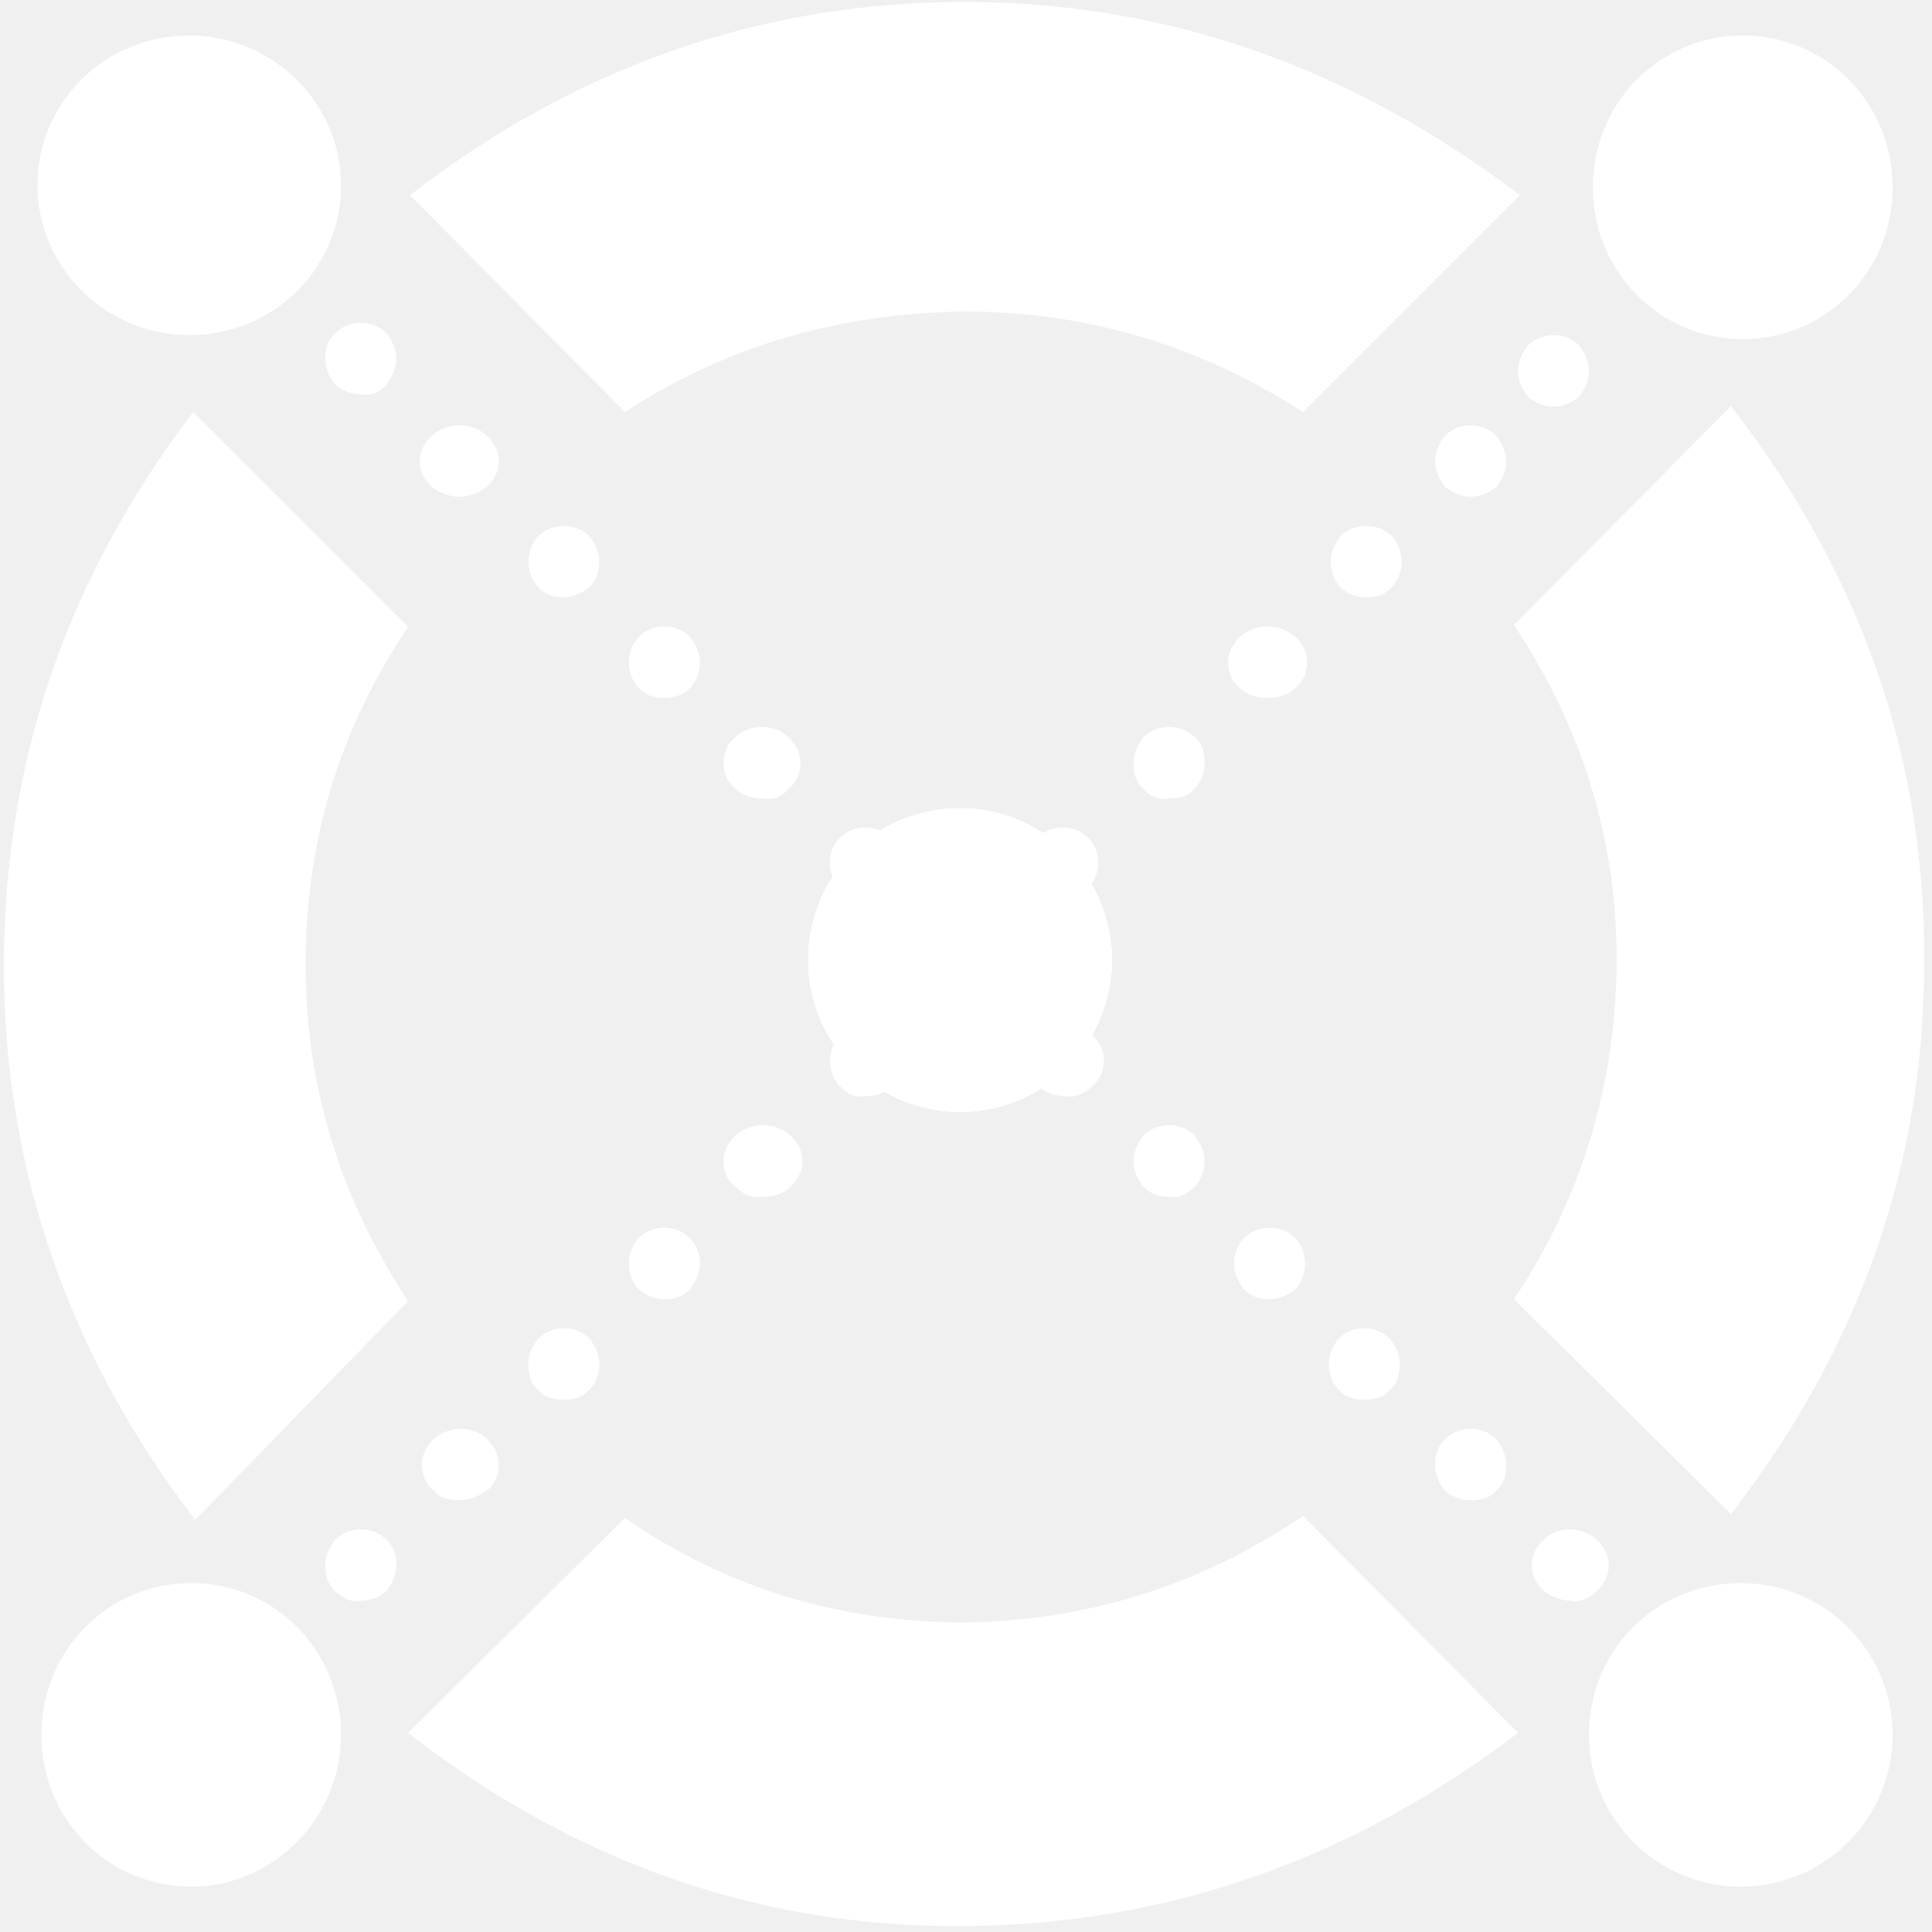
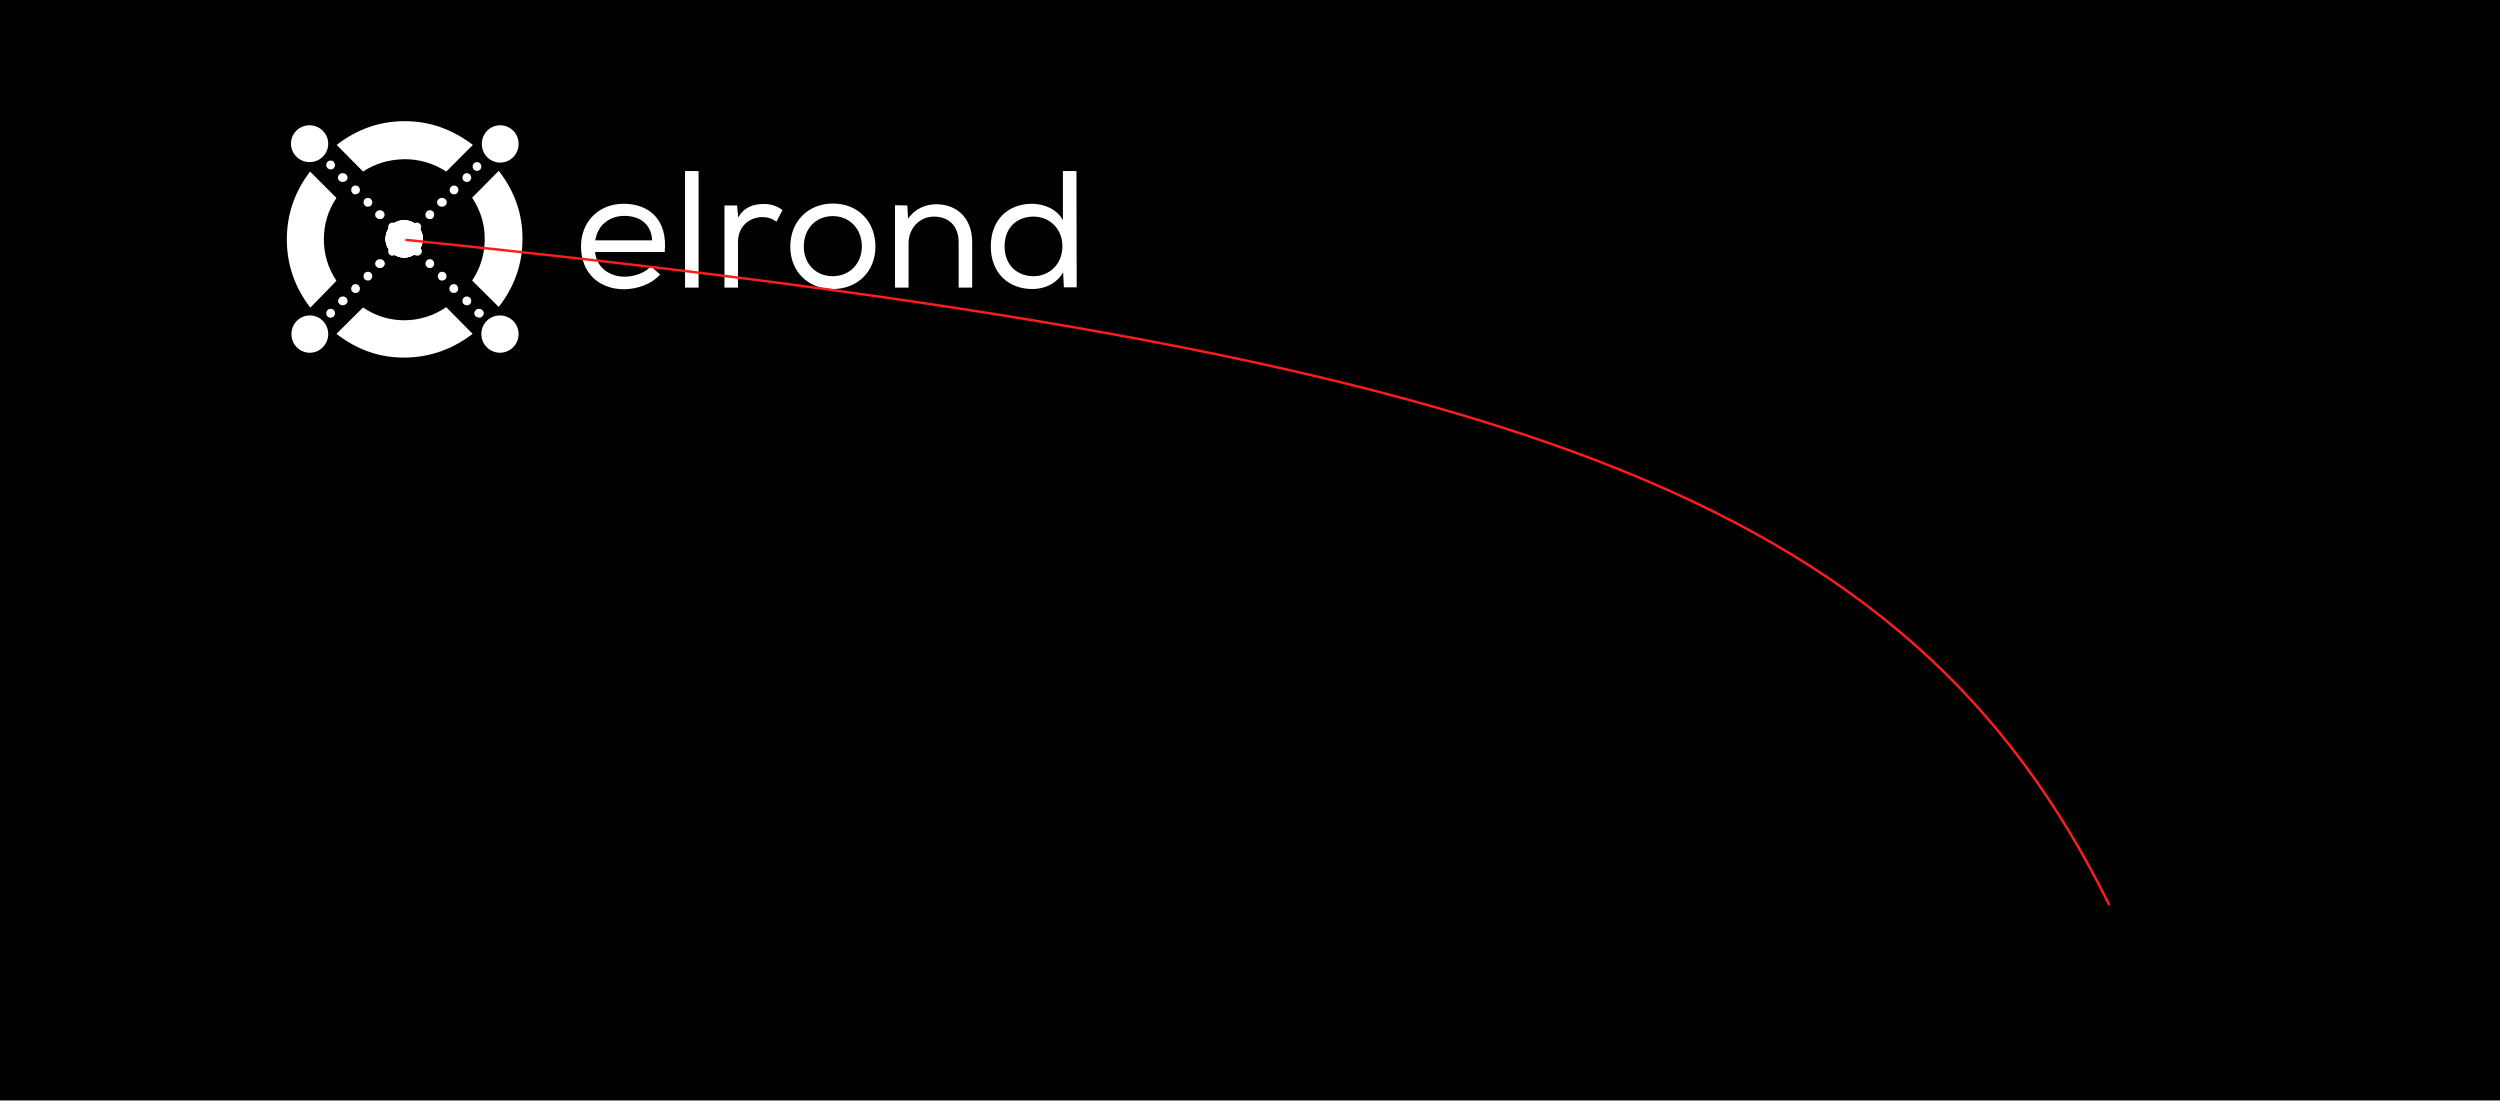
- <svg xmlns="http://www.w3.org/2000/svg" width="98" height="98" viewBox="0 0 98 98" fill="none" id="elrond">
-   <g id="Group">
-     <g id="lines">
-       <g id="topright">
-         <path id="Vector" fill-rule="evenodd" clip-rule="evenodd" d="M73.3 24.7C73 24.3 72.8 23.9 72.8 23.4C72.8 22.9 73 22.5 73.3 22.1C74 21.4 75.2 21.4 75.9 22.1C76.2 22.5 76.4 22.9 76.4 23.4C76.4 23.9 76.2 24.3 75.9 24.7C75.5 25 75.1 25.2 74.6 25.2C74.1 25.2 73.7 25 73.3 24.7Z" fill="white" />
-         <path id="Vector_2" fill-rule="evenodd" clip-rule="evenodd" d="M77.5 20.125C77.2 19.725 77 19.325 77 18.825C77 18.325 77.2 17.925 77.5 17.525C78.2 16.825 79.4 16.825 80.1 17.525C80.4 17.925 80.6 18.325 80.6 18.825C80.6 19.325 80.4 19.725 80.1 20.125C79.7 20.425 79.3 20.625 78.8 20.625C78.3 20.625 77.9 20.425 77.5 20.125Z" fill="white" />
-         <path id="Vector_3" fill-rule="evenodd" clip-rule="evenodd" d="M68 29.8C67.7 29.5 67.5 29 67.5 28.5C67.5 28 67.7 27.6 68 27.2C68.7 26.5 69.9 26.5 70.6 27.2C70.9 27.5 71.1 28 71.1 28.5C71.1 29 70.9 29.4 70.6 29.8C70.2 30.2 69.8 30.3 69.3 30.3C68.8 30.3 68.3 30.1 68 29.8Z" fill="white" />
-         <path id="Vector_4" fill-rule="evenodd" clip-rule="evenodd" d="M62.9 34.9C62.5 34.6 62.3 34.1 62.3 33.6C62.3 33.1 62.5 32.7 62.9 32.3C63.7 31.6 64.9 31.6 65.7 32.3C66.1 32.6 66.3 33.1 66.3 33.6C66.3 34.1 66.1 34.6 65.7 34.9C65.3 35.3 64.8 35.4 64.3 35.4C63.8 35.4 63.3 35.3 62.9 34.9Z" fill="white" />
-         <path id="Vector_5" fill-rule="evenodd" clip-rule="evenodd" d="M58 40C57.6 39.7 57.5 39.2 57.5 38.7C57.5 38.2 57.7 37.8 58 37.4C58.7 36.7 59.9 36.7 60.6 37.4C61 37.7 61.1 38.2 61.1 38.7C61.1 39.2 60.9 39.7 60.6 40C60.3 40.4 59.8 40.5 59.3 40.5C58.8 40.6 58.3 40.4 58 40Z" fill="white" />
-         <path id="Vector_6" fill-rule="evenodd" clip-rule="evenodd" d="M52.1 43.8C52.1 43.3 52.3 42.9 52.6 42.5C53.3 41.8 54.5 41.8 55.2 42.5C55.6 42.9 55.7 43.3 55.7 43.8C55.7 44.3 55.5 44.7 55.2 45.1C54.9 45.4 54.4 45.6 53.9 45.6C53.4 45.6 53 45.4 52.6 45.1C52.3 44.8 52.1 44.3 52.1 43.8Z" fill="white" />
+ <svg xmlns="http://www.w3.org/2000/svg" width="1011" height="445" viewBox="0 0 1011 445" fill="none">
+   <g id="Wrapper">
+     <rect width="1011" height="445" fill="#010101" />
+     <g id="elrond">
+       <g id="logo">
+         <g id="lines">
+           <g id="topright">
+             <path id="Vector" fill-rule="evenodd" clip-rule="evenodd" d="M187.514 73.098C187.22 72.706 187.024 72.314 187.024 71.825C187.024 71.335 187.22 70.943 187.514 70.551C188.198 69.865 189.372 69.865 190.057 70.551C190.351 70.943 190.546 71.335 190.546 71.825C190.546 72.314 190.351 72.706 190.057 73.098C189.666 73.392 189.274 73.588 188.785 73.588C188.296 73.588 187.905 73.392 187.514 73.098Z" fill="white" />
+             <path id="Vector_2" fill-rule="evenodd" clip-rule="evenodd" d="M191.622 68.616C191.329 68.225 191.133 67.833 191.133 67.343C191.133 66.853 191.329 66.461 191.622 66.069C192.307 65.384 193.481 65.384 194.166 66.069C194.459 66.461 194.655 66.853 194.655 67.343C194.655 67.833 194.459 68.225 194.166 68.616C193.774 68.91 193.383 69.106 192.894 69.106C192.405 69.106 192.014 68.91 191.622 68.616Z" fill="white" />
+             <path id="Vector_3" fill-rule="evenodd" clip-rule="evenodd" d="M182.329 78.094C182.035 77.8 181.839 77.31 181.839 76.82C181.839 76.331 182.035 75.939 182.329 75.547C183.013 74.861 184.187 74.861 184.872 75.547C185.166 75.841 185.361 76.331 185.361 76.82C185.361 77.31 185.166 77.702 184.872 78.094C184.481 78.486 184.089 78.584 183.6 78.584C183.111 78.584 182.622 78.388 182.329 78.094Z" fill="white" />
+             <path id="Vector_4" fill-rule="evenodd" clip-rule="evenodd" d="M177.339 83.09C176.948 82.796 176.752 82.306 176.752 81.816C176.752 81.326 176.948 80.935 177.339 80.543C178.122 79.857 179.296 79.857 180.078 80.543C180.47 80.837 180.665 81.326 180.665 81.816C180.665 82.306 180.47 82.796 180.078 83.09C179.687 83.482 179.198 83.58 178.709 83.58C178.22 83.58 177.73 83.482 177.339 83.09Z" fill="white" />
+             <path id="Vector_5" fill-rule="evenodd" clip-rule="evenodd" d="M172.546 88.086C172.154 87.792 172.056 87.302 172.056 86.812C172.056 86.322 172.252 85.931 172.546 85.539C173.23 84.853 174.404 84.853 175.089 85.539C175.48 85.833 175.578 86.322 175.578 86.812C175.578 87.302 175.383 87.792 175.089 88.086C174.796 88.478 174.306 88.576 173.817 88.576C173.328 88.674 172.839 88.478 172.546 88.086Z" fill="white" />
+             <path id="Vector_6" fill-rule="evenodd" clip-rule="evenodd" d="M166.773 91.808C166.773 91.318 166.969 90.927 167.263 90.535C167.947 89.849 169.121 89.849 169.806 90.535C170.197 90.927 170.295 91.318 170.295 91.808C170.295 92.298 170.1 92.69 169.806 93.082C169.513 93.376 169.024 93.571 168.534 93.571C168.045 93.571 167.654 93.376 167.263 93.082C166.969 92.788 166.773 92.298 166.773 91.808Z" fill="white" />
+           </g>
+           <g id="bottomleft">
+             <path id="Vector_7" fill-rule="evenodd" clip-rule="evenodd" d="M157.48 102.878C157.186 102.584 156.99 102.094 156.99 101.604C156.99 101.114 157.186 100.722 157.48 100.331C158.164 99.645 159.338 99.645 160.023 100.331C160.415 100.722 160.512 101.114 160.512 101.604C160.512 102.094 160.317 102.486 160.023 102.878C159.73 103.269 159.241 103.367 158.751 103.367C158.262 103.465 157.871 103.269 157.48 102.878Z" fill="white" />
+             <path id="Vector_8" fill-rule="evenodd" clip-rule="evenodd" d="M152.295 107.873C151.903 107.58 151.708 107.09 151.708 106.6C151.708 106.11 151.903 105.718 152.295 105.327C153.077 104.641 154.251 104.641 155.034 105.327C155.425 105.718 155.621 106.11 155.621 106.6C155.621 107.09 155.425 107.482 155.034 107.873C154.643 108.265 154.153 108.363 153.664 108.363C153.175 108.461 152.686 108.265 152.295 107.873Z" fill="white" />
+             <path id="Vector_9" fill-rule="evenodd" clip-rule="evenodd" d="M147.501 112.967C147.208 112.673 147.012 112.184 147.012 111.694C147.012 111.204 147.208 110.714 147.501 110.42C148.186 109.735 149.36 109.735 150.045 110.42C150.338 110.714 150.534 111.204 150.534 111.694C150.534 112.184 150.338 112.576 150.045 112.967C149.653 113.359 149.262 113.457 148.773 113.457C148.284 113.457 147.892 113.261 147.501 112.967Z" fill="white" />
+             <path id="Vector_10" fill-rule="evenodd" clip-rule="evenodd" d="M142.512 117.963C142.121 117.669 142.023 117.18 142.023 116.69C142.023 116.2 142.218 115.808 142.512 115.416C143.197 114.731 144.371 114.731 145.055 115.416C145.349 115.808 145.545 116.2 145.545 116.69C145.545 117.18 145.349 117.669 145.055 117.963C144.664 118.355 144.273 118.453 143.784 118.453C143.294 118.453 142.805 118.355 142.512 117.963Z" fill="white" />
+             <path id="Vector_11" fill-rule="evenodd" clip-rule="evenodd" d="M137.327 122.959C136.935 122.665 136.74 122.176 136.74 121.686C136.74 121.196 136.935 120.804 137.327 120.412C138.109 119.727 139.283 119.727 139.968 120.412C140.359 120.804 140.555 121.196 140.555 121.686C140.555 122.176 140.359 122.665 139.968 122.959C139.577 123.253 139.088 123.449 138.599 123.449C138.109 123.449 137.62 123.351 137.327 122.959Z" fill="white" />
+             <path id="Vector_12" fill-rule="evenodd" clip-rule="evenodd" d="M132.435 127.955C132.044 127.563 131.946 127.171 131.946 126.682C131.946 126.192 132.142 125.8 132.435 125.408C133.12 124.722 134.294 124.722 134.979 125.408C135.37 125.8 135.468 126.192 135.468 126.682C135.468 127.171 135.272 127.563 134.979 127.955C134.686 128.249 134.196 128.445 133.707 128.445C133.316 128.543 132.827 128.347 132.435 127.955Z" fill="white" />
+           </g>
+           <g id="topleft">
+             <path id="Vector_13" fill-rule="evenodd" clip-rule="evenodd" d="M134.979 68.004C135.272 67.612 135.468 67.22 135.468 66.731C135.468 66.241 135.272 65.849 134.979 65.457C134.294 64.771 133.12 64.771 132.435 65.457C132.044 65.849 131.946 66.241 131.946 66.731C131.946 67.22 132.142 67.612 132.435 68.004C132.729 68.298 133.218 68.494 133.707 68.494C134.196 68.592 134.686 68.396 134.979 68.004Z" fill="white" />
+             <path id="Vector_14" fill-rule="evenodd" clip-rule="evenodd" d="M139.968 73.098C140.36 72.706 140.555 72.314 140.555 71.825C140.555 71.335 140.36 70.943 139.968 70.551C139.186 69.865 138.012 69.865 137.229 70.551C136.838 70.943 136.642 71.335 136.642 71.825C136.642 72.314 136.838 72.706 137.229 73.098C137.62 73.392 138.11 73.588 138.599 73.588C139.088 73.588 139.577 73.392 139.968 73.098Z" fill="white" />
+             <path id="Vector_15" fill-rule="evenodd" clip-rule="evenodd" d="M145.055 78.094C145.349 77.8 145.545 77.31 145.545 76.82C145.545 76.331 145.349 75.939 145.055 75.547C144.371 74.861 143.197 74.861 142.512 75.547C142.218 75.841 142.023 76.331 142.023 76.82C142.023 77.31 142.218 77.702 142.512 78.094C142.903 78.486 143.294 78.584 143.784 78.584C144.175 78.584 144.664 78.388 145.055 78.094Z" fill="white" />
+             <path id="Vector_16" fill-rule="evenodd" clip-rule="evenodd" d="M150.045 83.09C150.338 82.796 150.534 82.306 150.534 81.816C150.534 81.326 150.338 80.935 150.045 80.543C149.36 79.857 148.186 79.857 147.501 80.543C147.208 80.837 147.012 81.326 147.012 81.816C147.012 82.306 147.208 82.796 147.501 83.09C147.892 83.482 148.284 83.58 148.773 83.58C149.164 83.58 149.653 83.482 150.045 83.09Z" fill="white" />
+             <path id="Vector_17" fill-rule="evenodd" clip-rule="evenodd" d="M154.936 88.086C155.327 87.792 155.523 87.302 155.523 86.812C155.523 86.322 155.327 85.931 154.936 85.539C154.251 84.853 152.98 84.853 152.295 85.539C151.903 85.833 151.708 86.322 151.708 86.812C151.708 87.302 151.903 87.792 152.295 88.086C152.686 88.478 153.175 88.576 153.664 88.576C154.153 88.674 154.643 88.478 154.936 88.086Z" fill="white" />
+             <path id="Vector_18" fill-rule="evenodd" clip-rule="evenodd" d="M160.512 91.808C160.512 91.318 160.317 90.927 160.023 90.535C159.338 89.849 158.164 89.849 157.48 90.535C157.088 90.927 156.99 91.318 156.99 91.808C156.99 92.298 157.186 92.69 157.48 93.082C157.773 93.376 158.262 93.571 158.751 93.571C159.241 93.571 159.632 93.376 160.023 93.082C160.415 92.788 160.512 92.298 160.512 91.808Z" fill="white" />
+           </g>
+           <path id="center" fill-rule="evenodd" clip-rule="evenodd" d="M165.013 98.175C165.404 97.784 165.502 97.392 165.502 96.902C165.502 96.412 165.306 96.02 165.013 95.629C164.328 94.943 163.154 94.943 162.469 95.629C162.078 96.02 161.98 96.412 161.98 96.902C161.98 97.392 162.176 97.784 162.469 98.175C162.763 98.469 163.252 98.665 163.741 98.665C164.23 98.665 164.719 98.469 165.013 98.175Z" fill="white" />
+           <g id="bottomright">
+             <path id="Vector_19" fill-rule="evenodd" clip-rule="evenodd" d="M170.002 102.878C170.393 102.584 170.589 102.094 170.589 101.604C170.589 101.114 170.393 100.722 170.002 100.331C169.219 99.645 168.045 99.645 167.36 100.331C166.969 100.722 166.773 101.114 166.773 101.604C166.773 102.094 166.969 102.486 167.36 102.878C167.752 103.269 168.241 103.367 168.73 103.367C169.121 103.465 169.61 103.269 170.002 102.878Z" fill="white" />
+             <path id="Vector_20" fill-rule="evenodd" clip-rule="evenodd" d="M175.089 107.873C175.383 107.58 175.578 107.09 175.578 106.6C175.578 106.11 175.383 105.718 175.089 105.327C174.404 104.641 173.23 104.641 172.546 105.327C172.252 105.718 172.056 106.11 172.056 106.6C172.056 107.09 172.252 107.482 172.546 107.873C172.937 108.265 173.328 108.363 173.817 108.363C174.209 108.461 174.698 108.265 175.089 107.873Z" fill="white" />
+             <path id="Vector_21" fill-rule="evenodd" clip-rule="evenodd" d="M180.078 112.967C180.372 112.673 180.567 112.184 180.567 111.694C180.567 111.204 180.372 110.714 180.078 110.42C179.393 109.735 178.219 109.735 177.535 110.42C177.241 110.714 177.045 111.204 177.045 111.694C177.045 112.184 177.241 112.576 177.535 112.967C177.926 113.359 178.317 113.457 178.806 113.457C179.295 113.457 179.687 113.261 180.078 112.967Z" fill="white" />
+             <path id="Vector_22" fill-rule="evenodd" clip-rule="evenodd" d="M184.774 117.963C185.165 117.669 185.263 117.18 185.263 116.69C185.263 116.2 185.068 115.808 184.774 115.416C184.089 114.731 182.915 114.731 182.231 115.416C181.937 115.808 181.741 116.2 181.741 116.69C181.741 117.18 181.937 117.669 182.231 117.963C182.622 118.355 183.013 118.453 183.502 118.453C183.992 118.453 184.481 118.355 184.774 117.963Z" fill="white" />
+             <path id="Vector_23" fill-rule="evenodd" clip-rule="evenodd" d="M190.057 122.959C190.448 122.665 190.546 122.176 190.546 121.686C190.546 121.196 190.351 120.804 190.057 120.412C189.372 119.727 188.198 119.727 187.514 120.412C187.122 120.804 187.024 121.196 187.024 121.686C187.024 122.176 187.22 122.665 187.514 122.959C187.807 123.253 188.296 123.449 188.785 123.449C189.274 123.449 189.764 123.351 190.057 122.959Z" fill="white" />
+             <path id="Vector_24" fill-rule="evenodd" clip-rule="evenodd" d="M195.046 127.955C195.438 127.563 195.633 127.171 195.633 126.682C195.633 126.192 195.438 125.8 195.046 125.408C194.264 124.722 193.09 124.722 192.405 125.408C192.014 125.8 191.818 126.192 191.818 126.682C191.818 127.171 192.014 127.563 192.405 127.955C192.796 128.249 193.285 128.445 193.774 128.445C194.166 128.543 194.655 128.347 195.046 127.955Z" fill="white" />
+           </g>
+         </g>
+         <g id="big">
+           <path id="Fill-9_1_" fill-rule="evenodd" clip-rule="evenodd" d="M146.816 69.376C151.903 66.045 157.48 64.478 163.643 64.38C169.708 64.38 175.285 66.045 180.47 69.376L191.231 58.6C182.817 52.233 173.719 49 163.643 49C153.566 49 144.371 52.233 136.153 58.6L146.816 69.376Z" fill="white" />
+           <path id="Fill-10_1_" fill-rule="evenodd" clip-rule="evenodd" d="M136.055 113.555C132.631 108.363 130.968 102.78 130.968 96.804C130.968 90.731 132.631 85.147 136.055 80.053L125.392 69.376C119.131 77.604 116 86.714 116 96.902C116 106.894 119.131 116.102 125.489 124.429L136.055 113.555Z" fill="white" />
+           <path id="Fill-11_1_" fill-rule="evenodd" clip-rule="evenodd" d="M180.469 124.233C175.382 127.661 169.806 129.425 163.741 129.522C157.577 129.522 151.903 127.857 146.816 124.331L136.055 135.008C144.37 141.473 153.566 144.706 163.741 144.608C173.817 144.51 182.915 141.278 191.133 135.008L180.469 124.233Z" fill="white" />
+           <path id="Fill-12_1_" fill-rule="evenodd" clip-rule="evenodd" d="M190.938 79.955C194.362 85.147 196.122 90.829 196.025 97C195.927 102.976 194.264 108.461 190.938 113.457L201.699 124.135C208.058 115.906 211.286 106.796 211.286 96.804C211.384 86.616 208.155 77.408 201.699 69.082L190.938 79.955Z" fill="white" />
+         </g>
+         <g id="external">
+           <path id="Fill-15_1_" fill-rule="evenodd" clip-rule="evenodd" d="M202.188 127.563C206.296 127.563 209.721 130.894 209.721 135.106C209.721 139.22 206.394 142.649 202.188 142.649C198.079 142.649 194.655 139.318 194.655 135.106C194.655 130.894 197.981 127.563 202.188 127.563Z" fill="white" />
+           <path id="Fill-16_1_" fill-rule="evenodd" clip-rule="evenodd" d="M125.294 127.563C129.403 127.563 132.729 130.894 132.729 135.106C132.729 139.22 129.403 142.649 125.294 142.649C121.185 142.649 117.859 139.318 117.859 135.106C117.859 130.894 121.185 127.563 125.294 127.563Z" fill="white" />
+           <path id="Fill-17_1_" fill-rule="evenodd" clip-rule="evenodd" d="M202.286 50.665C206.394 50.665 209.721 53.996 209.721 58.208C209.721 62.42 206.394 65.751 202.286 65.751C198.177 65.751 194.851 62.42 194.851 58.208C194.851 53.996 198.177 50.665 202.286 50.665Z" fill="white" />
+           <path id="Fill-18_1_" fill-rule="evenodd" clip-rule="evenodd" d="M125.196 50.665C129.305 50.665 132.729 53.996 132.729 58.11C132.729 62.224 129.403 65.555 125.196 65.555C121.087 65.555 117.663 62.224 117.663 58.11C117.663 53.996 120.989 50.665 125.196 50.665Z" fill="white" />
+         </g>
+         <g id="centers">
+           <path id="Fill-15_1__2" fill-rule="evenodd" clip-rule="evenodd" d="M163.447 89.065C167.556 89.065 170.98 92.396 170.98 96.608C170.98 100.722 167.654 104.151 163.447 104.151C159.339 104.151 155.915 100.82 155.915 96.608C155.915 92.396 159.241 89.065 163.447 89.065Z" fill="white" />
+           <path id="Fill-15_1__3" fill-rule="evenodd" clip-rule="evenodd" d="M163.447 89.065C167.556 89.065 170.98 92.396 170.98 96.608C170.98 100.722 167.654 104.151 163.447 104.151C159.339 104.151 155.915 100.82 155.915 96.608C155.915 92.396 159.241 89.065 163.447 89.065Z" fill="white" />
+           <path id="Fill-15_1__4" fill-rule="evenodd" clip-rule="evenodd" d="M163.447 89.065C167.556 89.065 170.98 92.396 170.98 96.608C170.98 100.722 167.654 104.151 163.447 104.151C159.339 104.151 155.915 100.82 155.915 96.608C155.915 92.396 159.241 89.065 163.447 89.065Z" fill="white" />
+           <path id="Fill-15_1__5" fill-rule="evenodd" clip-rule="evenodd" d="M163.447 89.065C167.556 89.065 170.98 92.396 170.98 96.608C170.98 100.722 167.654 104.151 163.447 104.151C159.339 104.151 155.915 100.82 155.915 96.608C155.915 92.396 159.241 89.065 163.447 89.065Z" fill="white" />
+         </g>
      </g>
-       <g id="bottomleft">
-         <path id="Vector_7" fill-rule="evenodd" clip-rule="evenodd" d="M42.6 55.1C42.3 54.8 42.1 54.3 42.1 53.8C42.1 53.3 42.3 52.9 42.6 52.5C43.3 51.8 44.5 51.8 45.2 52.5C45.6 52.9 45.7 53.3 45.7 53.8C45.7 54.3 45.5 54.7 45.2 55.1C44.9 55.5 44.4 55.6 43.9 55.6C43.4 55.7 43 55.5 42.6 55.1Z" fill="white" />
-         <path id="Vector_8" fill-rule="evenodd" clip-rule="evenodd" d="M37.3 60.2C36.9 59.9 36.7 59.4 36.7 58.9C36.7 58.4 36.9 58 37.3 57.6C38.1 56.9 39.3 56.9 40.1 57.6C40.5 58 40.7 58.4 40.7 58.9C40.7 59.4 40.5 59.8 40.1 60.2C39.7 60.6 39.2 60.7 38.7 60.7C38.2 60.8 37.7 60.6 37.3 60.2Z" fill="white" />
-         <path id="Vector_9" fill-rule="evenodd" clip-rule="evenodd" d="M32.4 65.4C32.1 65.1 31.9 64.6 31.9 64.1C31.9 63.6 32.1 63.1 32.4 62.8C33.1 62.1 34.3 62.1 35 62.8C35.3 63.1 35.5 63.6 35.5 64.1C35.5 64.6 35.3 65 35 65.4C34.6 65.8 34.2 65.9 33.7 65.9C33.2 65.9 32.8 65.7 32.4 65.4Z" fill="white" />
-         <path id="Vector_10" fill-rule="evenodd" clip-rule="evenodd" d="M27.3 70.5C26.9 70.2 26.8 69.7 26.8 69.2C26.8 68.7 27 68.3 27.3 67.9C28 67.2 29.2 67.2 29.9 67.9C30.2 68.3 30.4 68.7 30.4 69.2C30.4 69.7 30.2 70.2 29.9 70.5C29.5 70.9 29.1 71 28.6 71C28.1 71 27.6 70.9 27.3 70.5Z" fill="white" />
-         <path id="Vector_11" fill-rule="evenodd" clip-rule="evenodd" d="M22 75.6C21.6 75.3 21.4 74.8 21.4 74.3C21.4 73.8 21.6 73.4 22 73C22.8 72.3 24 72.3 24.7 73C25.1 73.4 25.3 73.8 25.3 74.3C25.3 74.8 25.1 75.3 24.7 75.6C24.3 75.9 23.8 76.1 23.3 76.1C22.8 76.1 22.3 76 22 75.6Z" fill="white" />
-         <path id="Vector_12" fill-rule="evenodd" clip-rule="evenodd" d="M17 80.7C16.6 80.3 16.5 79.9 16.5 79.4C16.5 78.9 16.7 78.5 17 78.1C17.7 77.4 18.9 77.4 19.6 78.1C20 78.5 20.1 78.9 20.1 79.4C20.1 79.9 19.9 80.3 19.6 80.7C19.3 81 18.8 81.2 18.3 81.2C17.9 81.3 17.4 81.1 17 80.7Z" fill="white" />
-       </g>
-       <g id="topleft">
-         <path id="Vector_13" fill-rule="evenodd" clip-rule="evenodd" d="M19.6 19.5C19.9 19.1 20.1 18.7 20.1 18.2C20.1 17.7 19.9 17.3 19.6 16.9C18.9 16.2 17.7 16.2 17 16.9C16.6 17.3 16.5 17.7 16.5 18.2C16.5 18.7 16.7 19.1 17 19.5C17.3 19.8 17.8 20 18.3 20C18.8 20.1 19.3 19.9 19.6 19.5Z" fill="white" />
-         <path id="Vector_14" fill-rule="evenodd" clip-rule="evenodd" d="M24.7 24.7C25.1 24.3 25.3 23.9 25.3 23.4C25.3 22.9 25.1 22.5 24.7 22.1C23.9 21.4 22.7 21.4 21.9 22.1C21.5 22.5 21.3 22.9 21.3 23.4C21.3 23.9 21.5 24.3 21.9 24.7C22.3 25 22.8 25.2 23.3 25.2C23.8 25.2 24.3 25 24.7 24.7Z" fill="white" />
-         <path id="Vector_15" fill-rule="evenodd" clip-rule="evenodd" d="M29.9 29.8C30.2 29.5 30.4 29 30.4 28.5C30.4 28 30.2 27.6 29.9 27.2C29.2 26.5 28 26.5 27.3 27.2C27 27.5 26.8 28 26.8 28.5C26.8 29 27 29.4 27.3 29.8C27.7 30.2 28.1 30.3 28.6 30.3C29 30.3 29.5 30.1 29.9 29.8Z" fill="white" />
-         <path id="Vector_16" fill-rule="evenodd" clip-rule="evenodd" d="M35 34.9C35.3 34.6 35.5 34.1 35.5 33.6C35.5 33.1 35.3 32.7 35 32.3C34.3 31.6 33.1 31.6 32.4 32.3C32.1 32.6 31.9 33.1 31.9 33.6C31.9 34.1 32.1 34.6 32.4 34.9C32.8 35.3 33.2 35.4 33.7 35.4C34.1 35.4 34.6 35.3 35 34.9Z" fill="white" />
-         <path id="Vector_17" fill-rule="evenodd" clip-rule="evenodd" d="M40 40C40.4 39.7 40.6 39.2 40.6 38.7C40.6 38.2 40.4 37.8 40 37.4C39.3 36.7 38 36.7 37.3 37.4C36.9 37.7 36.7 38.2 36.7 38.7C36.7 39.2 36.9 39.7 37.3 40C37.7 40.4 38.2 40.5 38.7 40.5C39.2 40.6 39.7 40.4 40 40Z" fill="white" />
-         <path id="Vector_18" fill-rule="evenodd" clip-rule="evenodd" d="M45.7 43.8C45.7 43.3 45.5 42.9 45.2 42.5C44.5 41.8 43.3 41.8 42.6 42.5C42.2 42.9 42.1 43.3 42.1 43.8C42.1 44.3 42.3 44.7 42.6 45.1C42.9 45.4 43.4 45.6 43.9 45.6C44.4 45.6 44.8 45.4 45.2 45.1C45.6 44.8 45.7 44.3 45.7 43.8Z" fill="white" />
-       </g>
-       <path id="center" fill-rule="evenodd" clip-rule="evenodd" d="M50.3 50.3C50.7 49.9 50.8 49.5 50.8 49C50.8 48.5 50.6 48.1 50.3 47.7C49.6 47 48.4 47 47.7 47.7C47.3 48.1 47.2 48.5 47.2 49C47.2 49.5 47.4 49.9 47.7 50.3C48 50.6 48.5 50.8 49 50.8C49.5 50.8 50 50.6 50.3 50.3Z" fill="white" />
-       <g id="bottomright">
-         <path id="Vector_19" fill-rule="evenodd" clip-rule="evenodd" d="M55.4 55.1C55.8 54.8 56 54.3 56 53.8C56 53.3 55.8 52.9 55.4 52.5C54.6 51.8 53.4 51.8 52.7 52.5C52.3 52.9 52.1 53.3 52.1 53.8C52.1 54.3 52.3 54.7 52.7 55.1C53.1 55.5 53.6 55.6 54.1 55.6C54.5 55.7 55 55.5 55.4 55.1Z" fill="white" />
-         <path id="Vector_20" fill-rule="evenodd" clip-rule="evenodd" d="M60.6 60.2C60.9 59.9 61.1 59.4 61.1 58.9C61.1 58.4 60.9 58 60.6 57.6C59.9 56.9 58.7 56.9 58 57.6C57.7 58 57.5 58.4 57.5 58.9C57.5 59.4 57.7 59.8 58 60.2C58.4 60.6 58.8 60.7 59.3 60.7C59.7 60.8 60.2 60.6 60.6 60.2Z" fill="white" />
-         <path id="Vector_21" fill-rule="evenodd" clip-rule="evenodd" d="M65.7 65.4C66 65.1 66.2 64.6 66.2 64.1C66.2 63.6 66 63.1 65.7 62.8C65 62.1 63.8 62.1 63.1 62.8C62.8 63.1 62.6 63.6 62.6 64.1C62.6 64.6 62.8 65 63.1 65.4C63.5 65.8 63.9 65.9 64.4 65.9C64.9 65.9 65.3 65.7 65.7 65.4Z" fill="white" />
-         <path id="Vector_22" fill-rule="evenodd" clip-rule="evenodd" d="M70.5 70.5C70.9 70.2 71 69.7 71 69.2C71 68.7 70.8 68.3 70.5 67.9C69.8 67.2 68.6 67.2 67.9 67.9C67.6 68.3 67.4 68.7 67.4 69.2C67.4 69.7 67.6 70.2 67.9 70.5C68.3 70.9 68.7 71 69.2 71C69.7 71 70.2 70.9 70.5 70.5Z" fill="white" />
-         <path id="Vector_23" fill-rule="evenodd" clip-rule="evenodd" d="M75.9 75.6C76.3 75.3 76.4 74.8 76.4 74.3C76.4 73.8 76.2 73.4 75.9 73C75.2 72.3 74 72.3 73.3 73C72.9 73.4 72.8 73.8 72.8 74.3C72.8 74.8 73 75.3 73.3 75.6C73.6 75.9 74.1 76.1 74.6 76.1C75.1 76.1 75.6 76 75.9 75.6Z" fill="white" />
-         <path id="Vector_24" fill-rule="evenodd" clip-rule="evenodd" d="M81 80.7C81.4 80.3 81.6 79.9 81.6 79.4C81.6 78.9 81.4 78.5 81 78.1C80.2 77.4 79 77.4 78.3 78.1C77.9 78.5 77.7 78.9 77.7 79.4C77.7 79.9 77.9 80.3 78.3 80.7C78.7 81 79.2 81.2 79.7 81.2C80.1 81.3 80.6 81.1 81 80.7Z" fill="white" />
-       </g>
+       <path id="text" d="M266.951 111.008L263.233 107.678C260.983 110.322 256.483 111.89 252.668 111.89C246.309 111.89 241.222 108.069 240.635 101.898H268.809C270.081 88.674 262.353 82.404 252.178 82.404C242.2 82.404 234.96 89.555 234.96 99.645C234.96 110.224 242.102 116.984 252.472 116.984C257.755 116.886 263.527 114.927 266.951 111.008ZM263.722 97.196H240.732C241.711 90.829 246.7 87.302 252.472 87.302C258.929 87.302 263.331 90.731 263.722 97V97.196ZM282.506 69.18H277.027V116.298H282.506V69.18ZM298.06 83.09H292.973V116.298H298.452V97.784C298.452 91.71 302.854 87.89 308.235 87.792C310.485 87.792 312.246 88.38 314.007 89.653L316.452 84.951C314.398 83.384 311.659 82.404 308.724 82.502C304.908 82.502 300.8 83.678 298.55 87.988L298.06 83.09ZM319.583 99.743C319.583 109.833 326.822 116.886 336.801 116.886C346.779 116.886 354.019 109.833 354.019 99.743C354.019 89.457 346.877 82.306 336.801 82.306C326.92 82.306 319.583 89.457 319.583 99.743ZM348.54 99.743C348.443 106.698 343.551 111.694 336.703 111.694C329.953 111.694 325.061 106.698 325.061 99.743C325.061 92.298 330.051 87.4 336.801 87.4C343.453 87.4 348.54 92.396 348.54 99.743ZM361.943 82.992V116.298H367.421V98.469C367.421 92.494 371.628 87.694 377.596 87.596C383.955 87.596 387.672 91.612 387.672 97.98V116.298H393.151V97.98C393.151 88.184 386.987 82.6 378.574 82.6C374.172 82.6 370.063 84.461 367.226 88.38L366.932 83.09L361.943 82.992ZM435.315 69.18H429.837V89.065C427.489 84.559 422.108 82.404 417.412 82.404C408.021 82.404 400.683 88.478 400.683 99.645C400.683 110.616 408.021 116.886 417.51 116.886C422.402 116.886 427.293 114.731 429.934 110.127L430.228 116.2H435.413L435.315 69.18ZM417.901 87.596C424.456 87.596 429.641 92.494 429.641 99.547C429.641 106.796 424.456 111.694 417.901 111.694C411.445 111.694 406.26 107.286 406.26 99.645C406.26 91.906 411.347 87.694 417.706 87.596H417.901Z" fill="white" />
    </g>
-     <g id="big">
-       <path id="Fill-9_1_" fill-rule="evenodd" clip-rule="evenodd" d="M31.7 20.9C36.9 17.5 42.6 15.9 48.9 15.8C55.1 15.8 60.8 17.5 66.1 20.9L77.1 9.9C68.5 3.4 59.2 0.1 48.9 0.1C38.6 0.1 29.2 3.4 20.8 9.9L31.7 20.9Z" fill="white" />
-       <path id="Fill-10_1_" fill-rule="evenodd" clip-rule="evenodd" d="M20.7 66C17.2 60.7 15.5 55 15.5 48.9C15.5 42.7 17.2 37 20.7 31.8L9.8 20.9C3.4 29.3 0.2 38.6 0.2 49C0.2 59.2 3.4 68.6 9.9 77.1L20.7 66Z" fill="white" />
-       <path id="Fill-11_1_" fill-rule="evenodd" clip-rule="evenodd" d="M66.1 76.9C60.9 80.4 55.2 82.2 49 82.3C42.7 82.3 36.9 80.6 31.7 77L20.7 87.9C29.2 94.5 38.6 97.8 49 97.7C59.3 97.6 68.6 94.3 77 87.9L66.1 76.9Z" fill="white" />
-       <path id="Fill-12_1_" fill-rule="evenodd" clip-rule="evenodd" d="M76.8 31.7C80.3 37 82.1 42.8 82 49.1C81.9 55.2 80.2 60.8 76.8 65.9L87.8 76.8C94.3 68.4 97.6 59.1 97.6 48.9C97.7 38.5 94.4 29.1 87.8 20.6L76.8 31.7Z" fill="white" />
-     </g>
-     <g id="external">
-       <path id="Fill-15_1_" fill-rule="evenodd" clip-rule="evenodd" d="M88.3 80.3C92.5 80.3 96 83.7 96 88C96 92.2 92.6 95.7 88.3 95.7C84.1 95.7 80.6 92.3 80.6 88C80.6 83.7 84 80.3 88.3 80.3Z" fill="white" />
-       <path id="Fill-16_1_" fill-rule="evenodd" clip-rule="evenodd" d="M9.7 80.3C13.9 80.3 17.3 83.7 17.3 88C17.3 92.2 13.9 95.7 9.7 95.7C5.5 95.7 2.1 92.3 2.1 88C2.1 83.7 5.5 80.3 9.7 80.3Z" fill="white" />
-       <path id="Fill-17_1_" fill-rule="evenodd" clip-rule="evenodd" d="M88.4 1.8C92.6 1.8 96 5.2 96 9.5C96 13.8 92.6 17.2 88.4 17.2C84.2 17.2 80.8 13.8 80.8 9.5C80.8 5.2 84.2 1.8 88.4 1.8Z" fill="white" />
-       <path id="Fill-18_1_" fill-rule="evenodd" clip-rule="evenodd" d="M9.6 1.8C13.8 1.8 17.3 5.2 17.3 9.4C17.3 13.6 13.9 17 9.6 17C5.4 17 1.9 13.6 1.9 9.4C1.9 5.2 5.3 1.8 9.6 1.8Z" fill="white" />
-     </g>
-     <g id="centers">
-       <path id="Fill-15_1__2" fill-rule="evenodd" clip-rule="evenodd" d="M48.7 41C52.9 41 56.4 44.4 56.4 48.7C56.4 52.9 53 56.4 48.7 56.4C44.5 56.4 41 53 41 48.7C41 44.4 44.4 41 48.7 41Z" fill="white" />
-       <path id="Fill-15_1__3" fill-rule="evenodd" clip-rule="evenodd" d="M48.7 41C52.9 41 56.4 44.4 56.4 48.7C56.4 52.9 53 56.4 48.7 56.4C44.5 56.4 41 53 41 48.7C41 44.4 44.4 41 48.7 41Z" fill="white" />
-       <path id="Fill-15_1__4" fill-rule="evenodd" clip-rule="evenodd" d="M48.7 41C52.9 41 56.4 44.4 56.4 48.7C56.4 52.9 53 56.4 48.7 56.4C44.5 56.4 41 53 41 48.7C41 44.4 44.4 41 48.7 41Z" fill="white" />
-       <path id="Fill-15_1__5" fill-rule="evenodd" clip-rule="evenodd" d="M48.7 41C52.9 41 56.4 44.4 56.4 48.7C56.4 52.9 53 56.4 48.7 56.4C44.5 56.4 41 53 41 48.7C41 44.4 44.4 41 48.7 41Z" fill="white" />
-     </g>
+     <path id="motionPath" d="M853 366C770.876 199.952 613.795 143.094 164 97" stroke="#FF1C1C" />
  </g>
</svg>
